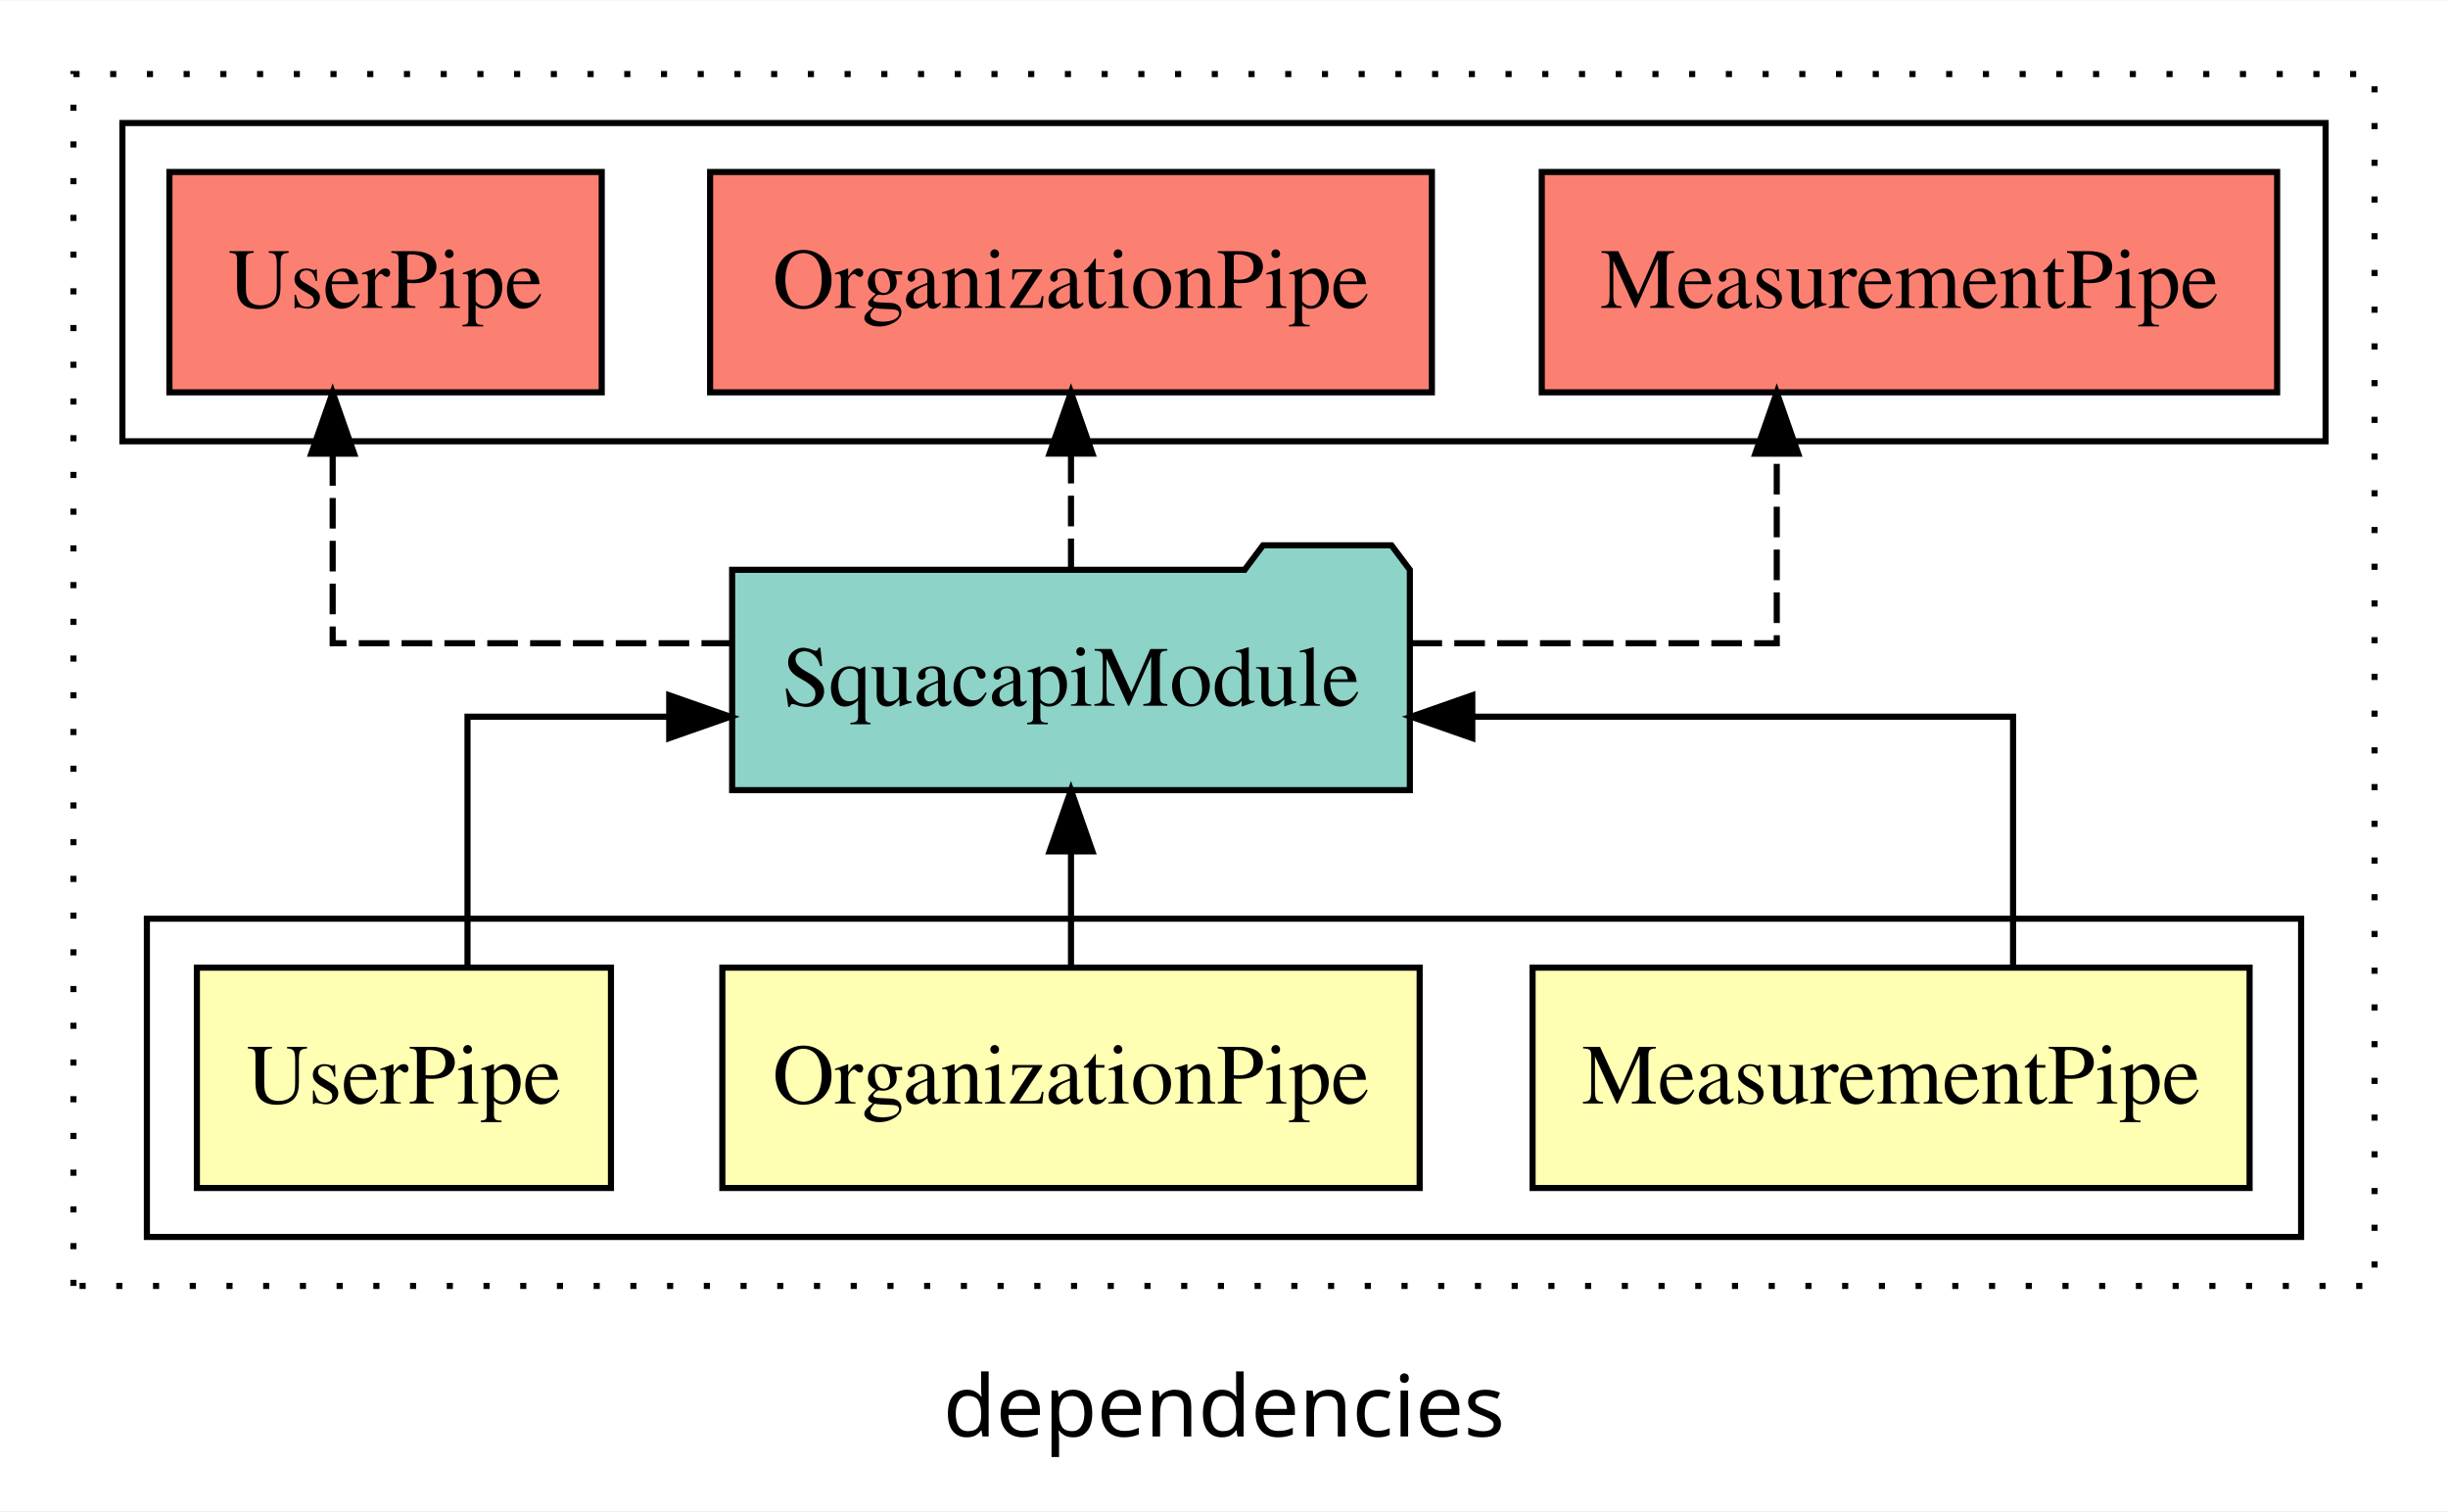
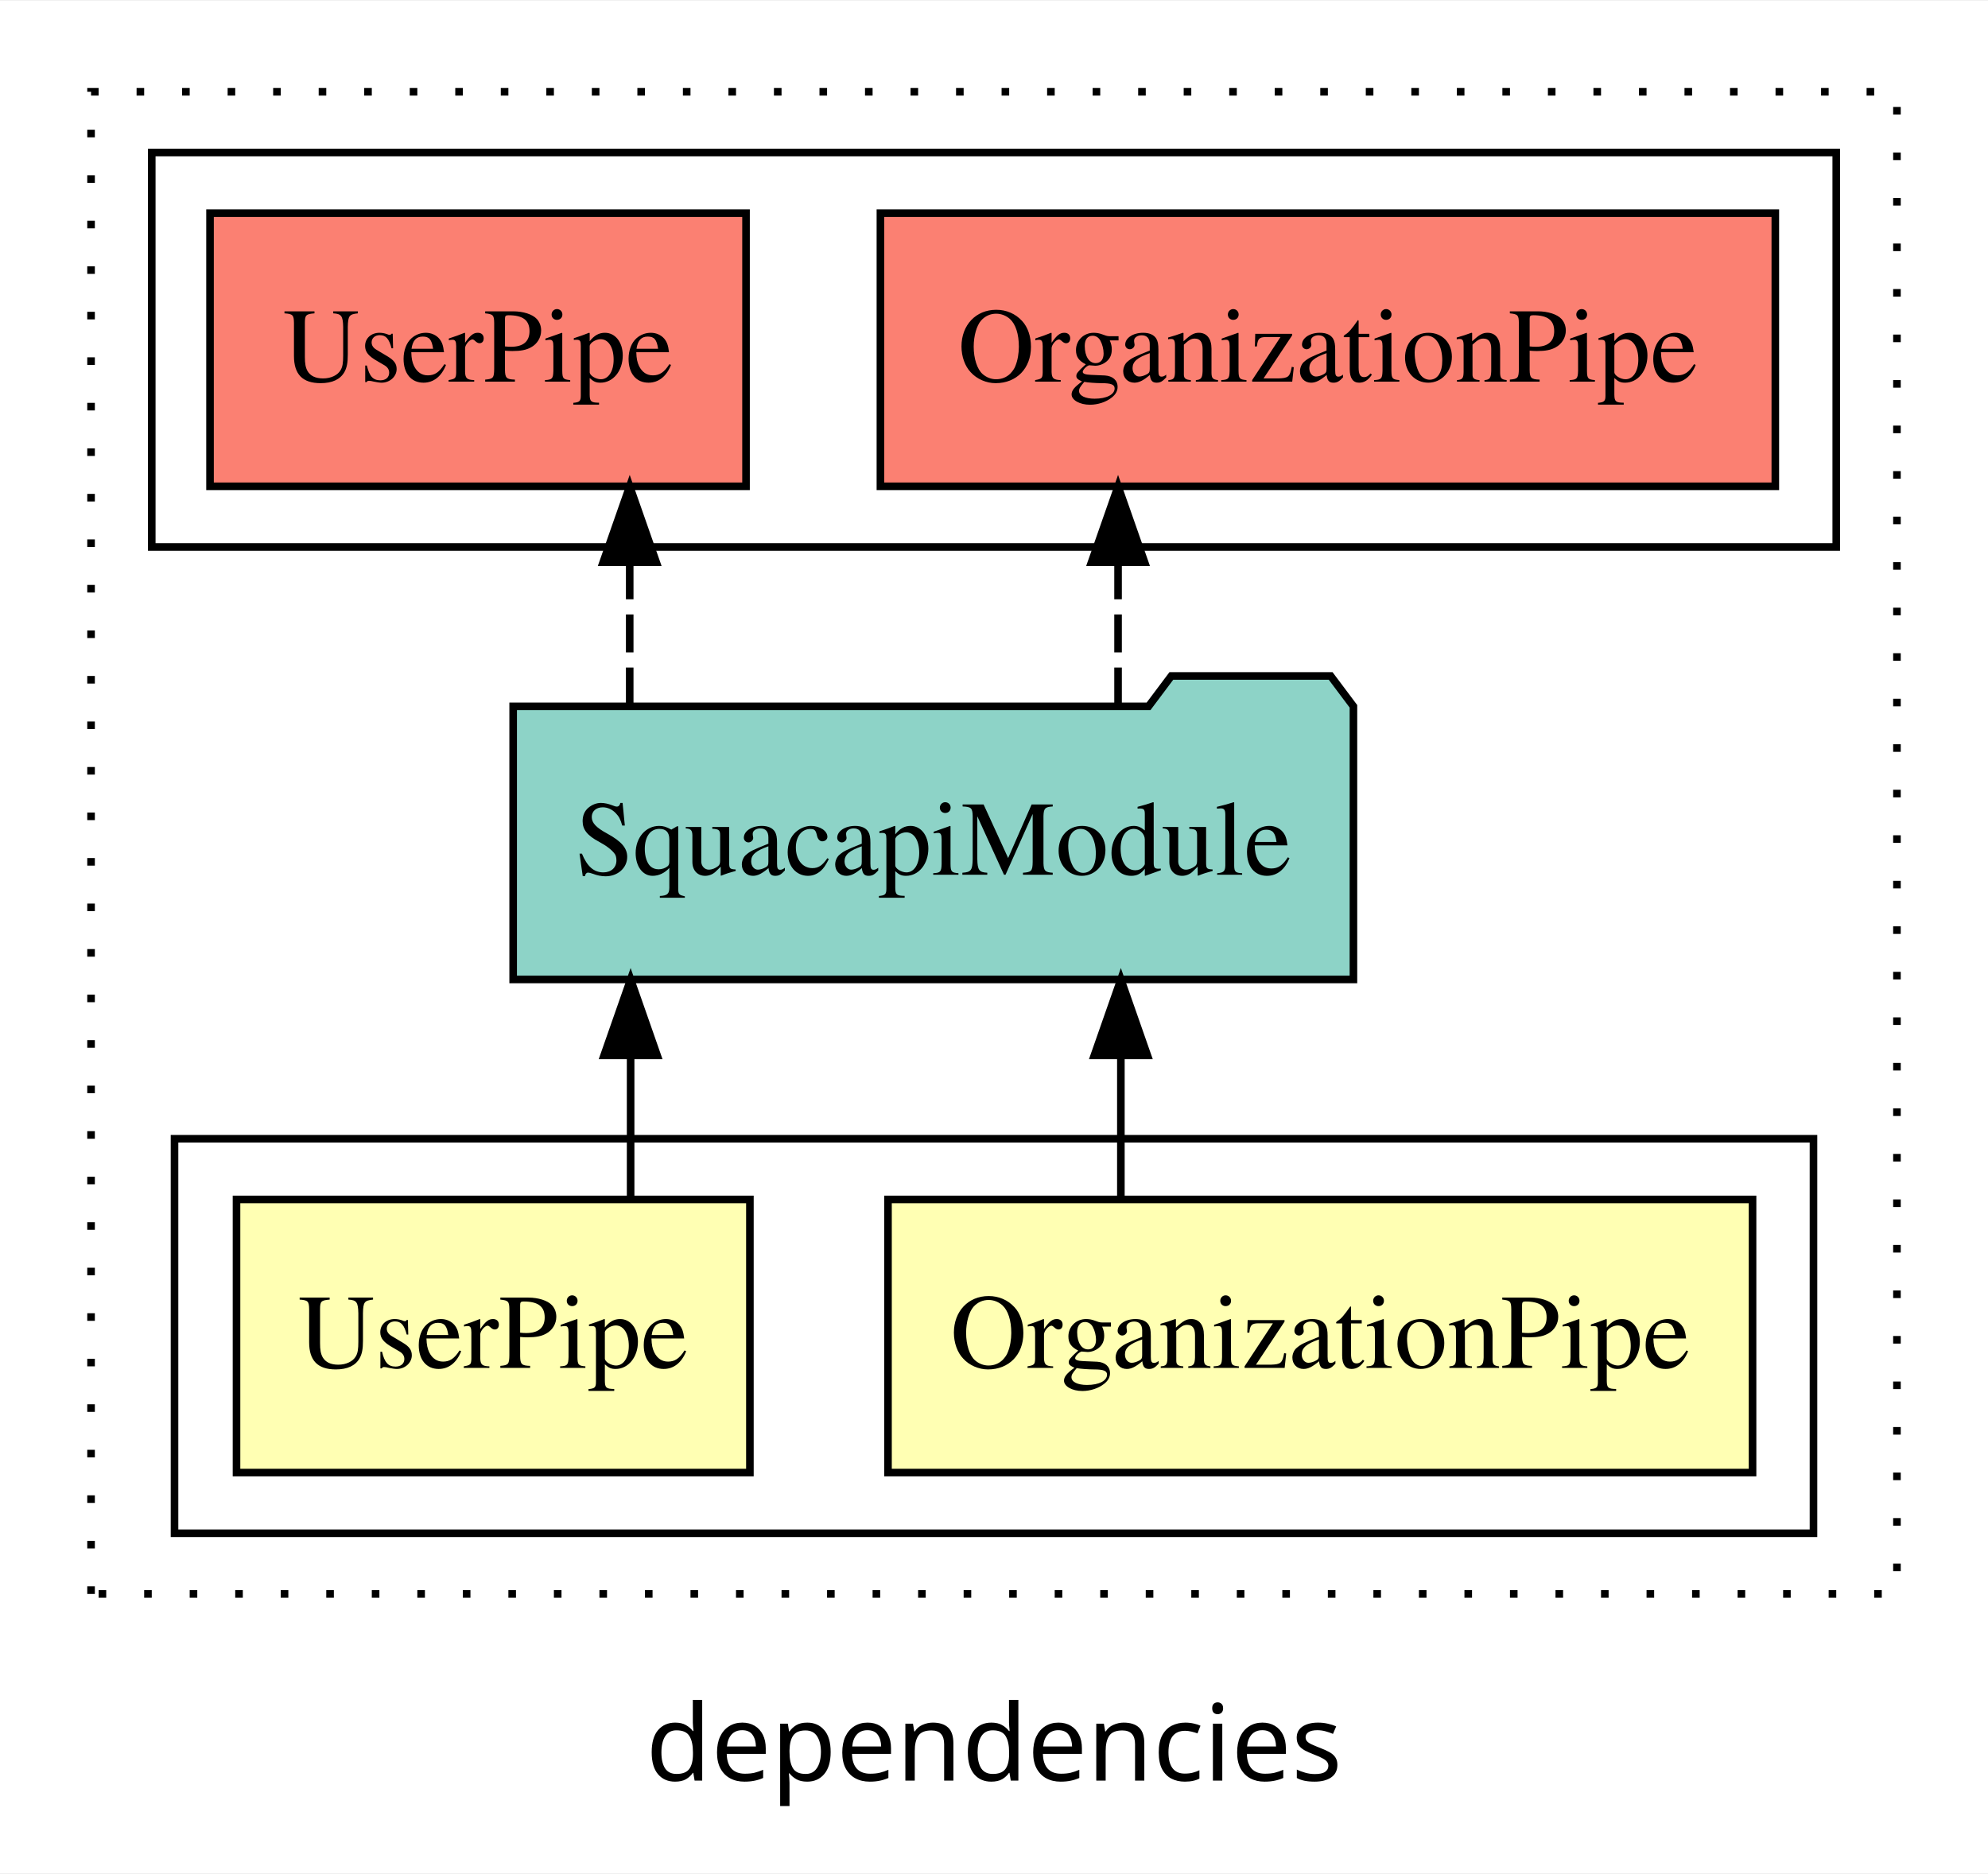
- <svg xmlns="http://www.w3.org/2000/svg" width="400pt" height="247pt" viewBox="0.00 0.00 400.00 246.80">
+ <svg xmlns="http://www.w3.org/2000/svg" width="262pt" height="247pt" viewBox="0.00 0.00 262.00 246.80">
  <g id="graph0" class="graph" transform="scale(1 1) rotate(0) translate(4 242.8)">
-     <polygon fill="white" stroke="transparent" points="-4,4 -4,-242.8 396,-242.8 396,4 -4,4" />
-     <text text-anchor="middle" x="196" y="-8.2" font-family="sans-serif" font-size="14.00">dependencies</text>
+     <polygon fill="white" stroke="transparent" points="-4,4 -4,-242.8 258,-242.8 258,4 -4,4" />
+     <text text-anchor="middle" x="127" y="-8.2" font-family="sans-serif" font-size="14.00">dependencies</text>
    <g id="clust1" class="cluster">
-       <polygon fill="none" stroke="black" stroke-dasharray="1,5" points="8,-32.8 8,-230.8 384,-230.8 384,-32.8 8,-32.8" />
+       <polygon fill="none" stroke="black" stroke-dasharray="1,5" points="8,-32.8 8,-230.8 246,-230.8 246,-32.8 8,-32.8" />
    </g>
    <g id="clust2" class="cluster">
-       <polygon fill="none" stroke="black" points="20,-40.8 20,-92.8 372,-92.8 372,-40.8 20,-40.8" />
+       <polygon fill="none" stroke="black" points="19,-40.8 19,-92.8 235,-92.8 235,-40.8 19,-40.8" />
    </g>
-     <g id="clust7" class="cluster">
-       <polygon fill="none" stroke="black" points="16,-170.8 16,-222.8 376,-222.8 376,-170.8 16,-170.8" />
+     <g id="clust6" class="cluster">
+       <polygon fill="none" stroke="black" points="16,-170.8 16,-222.8 238,-222.8 238,-170.8 16,-170.8" />
    </g>
    <g id="node1" class="node">
-       <polygon fill="#ffffb3" stroke="black" points="363.58,-84.8 246.42,-84.8 246.42,-48.8 363.58,-48.8 363.58,-84.8" />
-       <text text-anchor="middle" x="305" y="-62.6" font-family="Times,serif" font-size="14.00">MeasurementPipe</text>
+       <polygon fill="#ffffb3" stroke="black" points="226.97,-84.8 113.03,-84.8 113.03,-48.8 226.97,-48.8 226.97,-84.8" />
+       <text text-anchor="middle" x="170" y="-62.6" font-family="Times,serif" font-size="14.00">OrganizationPipe</text>
+     </g>
+     <g id="node3" class="node">
+       <polygon fill="#8dd3c7" stroke="black" points="174.37,-149.8 171.37,-153.8 150.37,-153.8 147.37,-149.8 63.63,-149.8 63.63,-113.8 174.37,-113.8 174.37,-149.8" />
+       <text text-anchor="middle" x="119" y="-127.6" font-family="Times,serif" font-size="14.00">SquacapiModule</text>
+     </g>
+     <g id="edge1" class="edge">
+       <path fill="none" stroke="black" d="M143.72,-84.91C143.72,-84.91 143.72,-103.79 143.72,-103.79" />
+       <polygon fill="black" stroke="black" points="140.22,-103.79 143.72,-113.79 147.22,-103.79 140.22,-103.79" />
+     </g>
+     <g id="node2" class="node">
+       <polygon fill="#ffffb3" stroke="black" points="94.83,-84.8 27.17,-84.8 27.17,-48.8 94.83,-48.8 94.83,-84.8" />
+       <text text-anchor="middle" x="61" y="-62.6" font-family="Times,serif" font-size="14.00">UserPipe</text>
+     </g>
+     <g id="edge2" class="edge">
+       <path fill="none" stroke="black" d="M79.11,-84.91C79.11,-84.91 79.11,-103.79 79.11,-103.79" />
+       <polygon fill="black" stroke="black" points="75.61,-103.79 79.11,-113.79 82.61,-103.79 75.61,-103.79" />
    </g>
    <g id="node4" class="node">
-       <polygon fill="#8dd3c7" stroke="black" points="226.37,-149.8 223.37,-153.8 202.37,-153.8 199.37,-149.8 115.63,-149.8 115.63,-113.8 226.37,-113.8 226.37,-149.8" />
-       <text text-anchor="middle" x="171" y="-127.6" font-family="Times,serif" font-size="14.00">SquacapiModule</text>
-     </g>
-     <g id="edge1" class="edge">
-       <path fill="none" stroke="black" d="M324.93,-84.82C324.93,-102.17 324.93,-125.8 324.93,-125.8 324.93,-125.8 236.57,-125.8 236.57,-125.8" />
-       <polygon fill="black" stroke="black" points="236.57,-122.3 226.57,-125.8 236.57,-129.3 236.57,-122.3" />
-     </g>
-     <g id="node2" class="node">
-       <polygon fill="#ffffb3" stroke="black" points="227.97,-84.8 114.03,-84.8 114.03,-48.8 227.97,-48.8 227.97,-84.8" />
-       <text text-anchor="middle" x="171" y="-62.6" font-family="Times,serif" font-size="14.00">OrganizationPipe</text>
-     </g>
-     <g id="edge2" class="edge">
-       <path fill="none" stroke="black" d="M171,-84.91C171,-84.91 171,-103.79 171,-103.79" />
-       <polygon fill="black" stroke="black" points="167.5,-103.79 171,-113.79 174.5,-103.79 167.5,-103.79" />
-     </g>
-     <g id="node3" class="node">
-       <polygon fill="#ffffb3" stroke="black" points="95.83,-84.8 28.17,-84.8 28.17,-48.8 95.83,-48.8 95.83,-84.8" />
-       <text text-anchor="middle" x="62" y="-62.6" font-family="Times,serif" font-size="14.00">UserPipe</text>
-     </g>
-     <g id="edge3" class="edge">
-       <path fill="none" stroke="black" d="M72.39,-84.82C72.39,-102.17 72.39,-125.8 72.39,-125.8 72.39,-125.8 105.35,-125.8 105.35,-125.8" />
-       <polygon fill="black" stroke="black" points="105.35,-129.3 115.35,-125.8 105.35,-122.3 105.35,-129.3" />
-     </g>
-     <g id="node5" class="node">
-       <polygon fill="#fb8072" stroke="black" points="368.08,-214.8 247.92,-214.8 247.92,-178.8 368.08,-178.8 368.08,-214.8" />
-       <text text-anchor="middle" x="308" y="-192.6" font-family="Times,serif" font-size="14.00">MeasurementPipe </text>
-     </g>
-     <g id="edge4" class="edge">
-       <path fill="none" stroke="black" stroke-dasharray="5,2" d="M226.63,-137.8C256.12,-137.8 286.32,-137.8 286.32,-137.8 286.32,-137.8 286.32,-168.78 286.32,-168.78" />
-       <polygon fill="black" stroke="black" points="282.82,-168.78 286.32,-178.78 289.82,-168.78 282.82,-168.78" />
-     </g>
-     <g id="node6" class="node">
      <polygon fill="#fb8072" stroke="black" points="229.97,-214.8 112.03,-214.8 112.03,-178.8 229.97,-178.8 229.97,-214.8" />
      <text text-anchor="middle" x="171" y="-192.6" font-family="Times,serif" font-size="14.00">OrganizationPipe </text>
    </g>
-     <g id="edge5" class="edge">
-       <path fill="none" stroke="black" stroke-dasharray="5,2" d="M171,-149.91C171,-149.91 171,-168.79 171,-168.79" />
-       <polygon fill="black" stroke="black" points="167.5,-168.79 171,-178.79 174.5,-168.79 167.5,-168.79" />
+     <g id="edge3" class="edge">
+       <path fill="none" stroke="black" stroke-dasharray="5,2" d="M143.35,-149.91C143.35,-149.91 143.35,-168.79 143.35,-168.79" />
+       <polygon fill="black" stroke="black" points="139.85,-168.79 143.35,-178.79 146.85,-168.79 139.85,-168.79" />
    </g>
-     <g id="node7" class="node">
+     <g id="node5" class="node">
      <polygon fill="#fb8072" stroke="black" points="94.32,-214.8 23.68,-214.8 23.68,-178.8 94.32,-178.8 94.32,-214.8" />
      <text text-anchor="middle" x="59" y="-192.6" font-family="Times,serif" font-size="14.00">UserPipe </text>
    </g>
-     <g id="edge6" class="edge">
-       <path fill="none" stroke="black" stroke-dasharray="5,2" d="M115.62,-137.8C83.91,-137.8 50.36,-137.8 50.36,-137.8 50.36,-137.8 50.36,-168.78 50.36,-168.78" />
-       <polygon fill="black" stroke="black" points="46.86,-168.78 50.36,-178.78 53.86,-168.78 46.86,-168.78" />
+     <g id="edge4" class="edge">
+       <path fill="none" stroke="black" stroke-dasharray="5,2" d="M78.99,-149.91C78.99,-149.91 78.99,-168.79 78.99,-168.79" />
+       <polygon fill="black" stroke="black" points="75.49,-168.79 78.99,-178.79 82.49,-168.79 75.49,-168.79" />
    </g>
  </g>
</svg>
